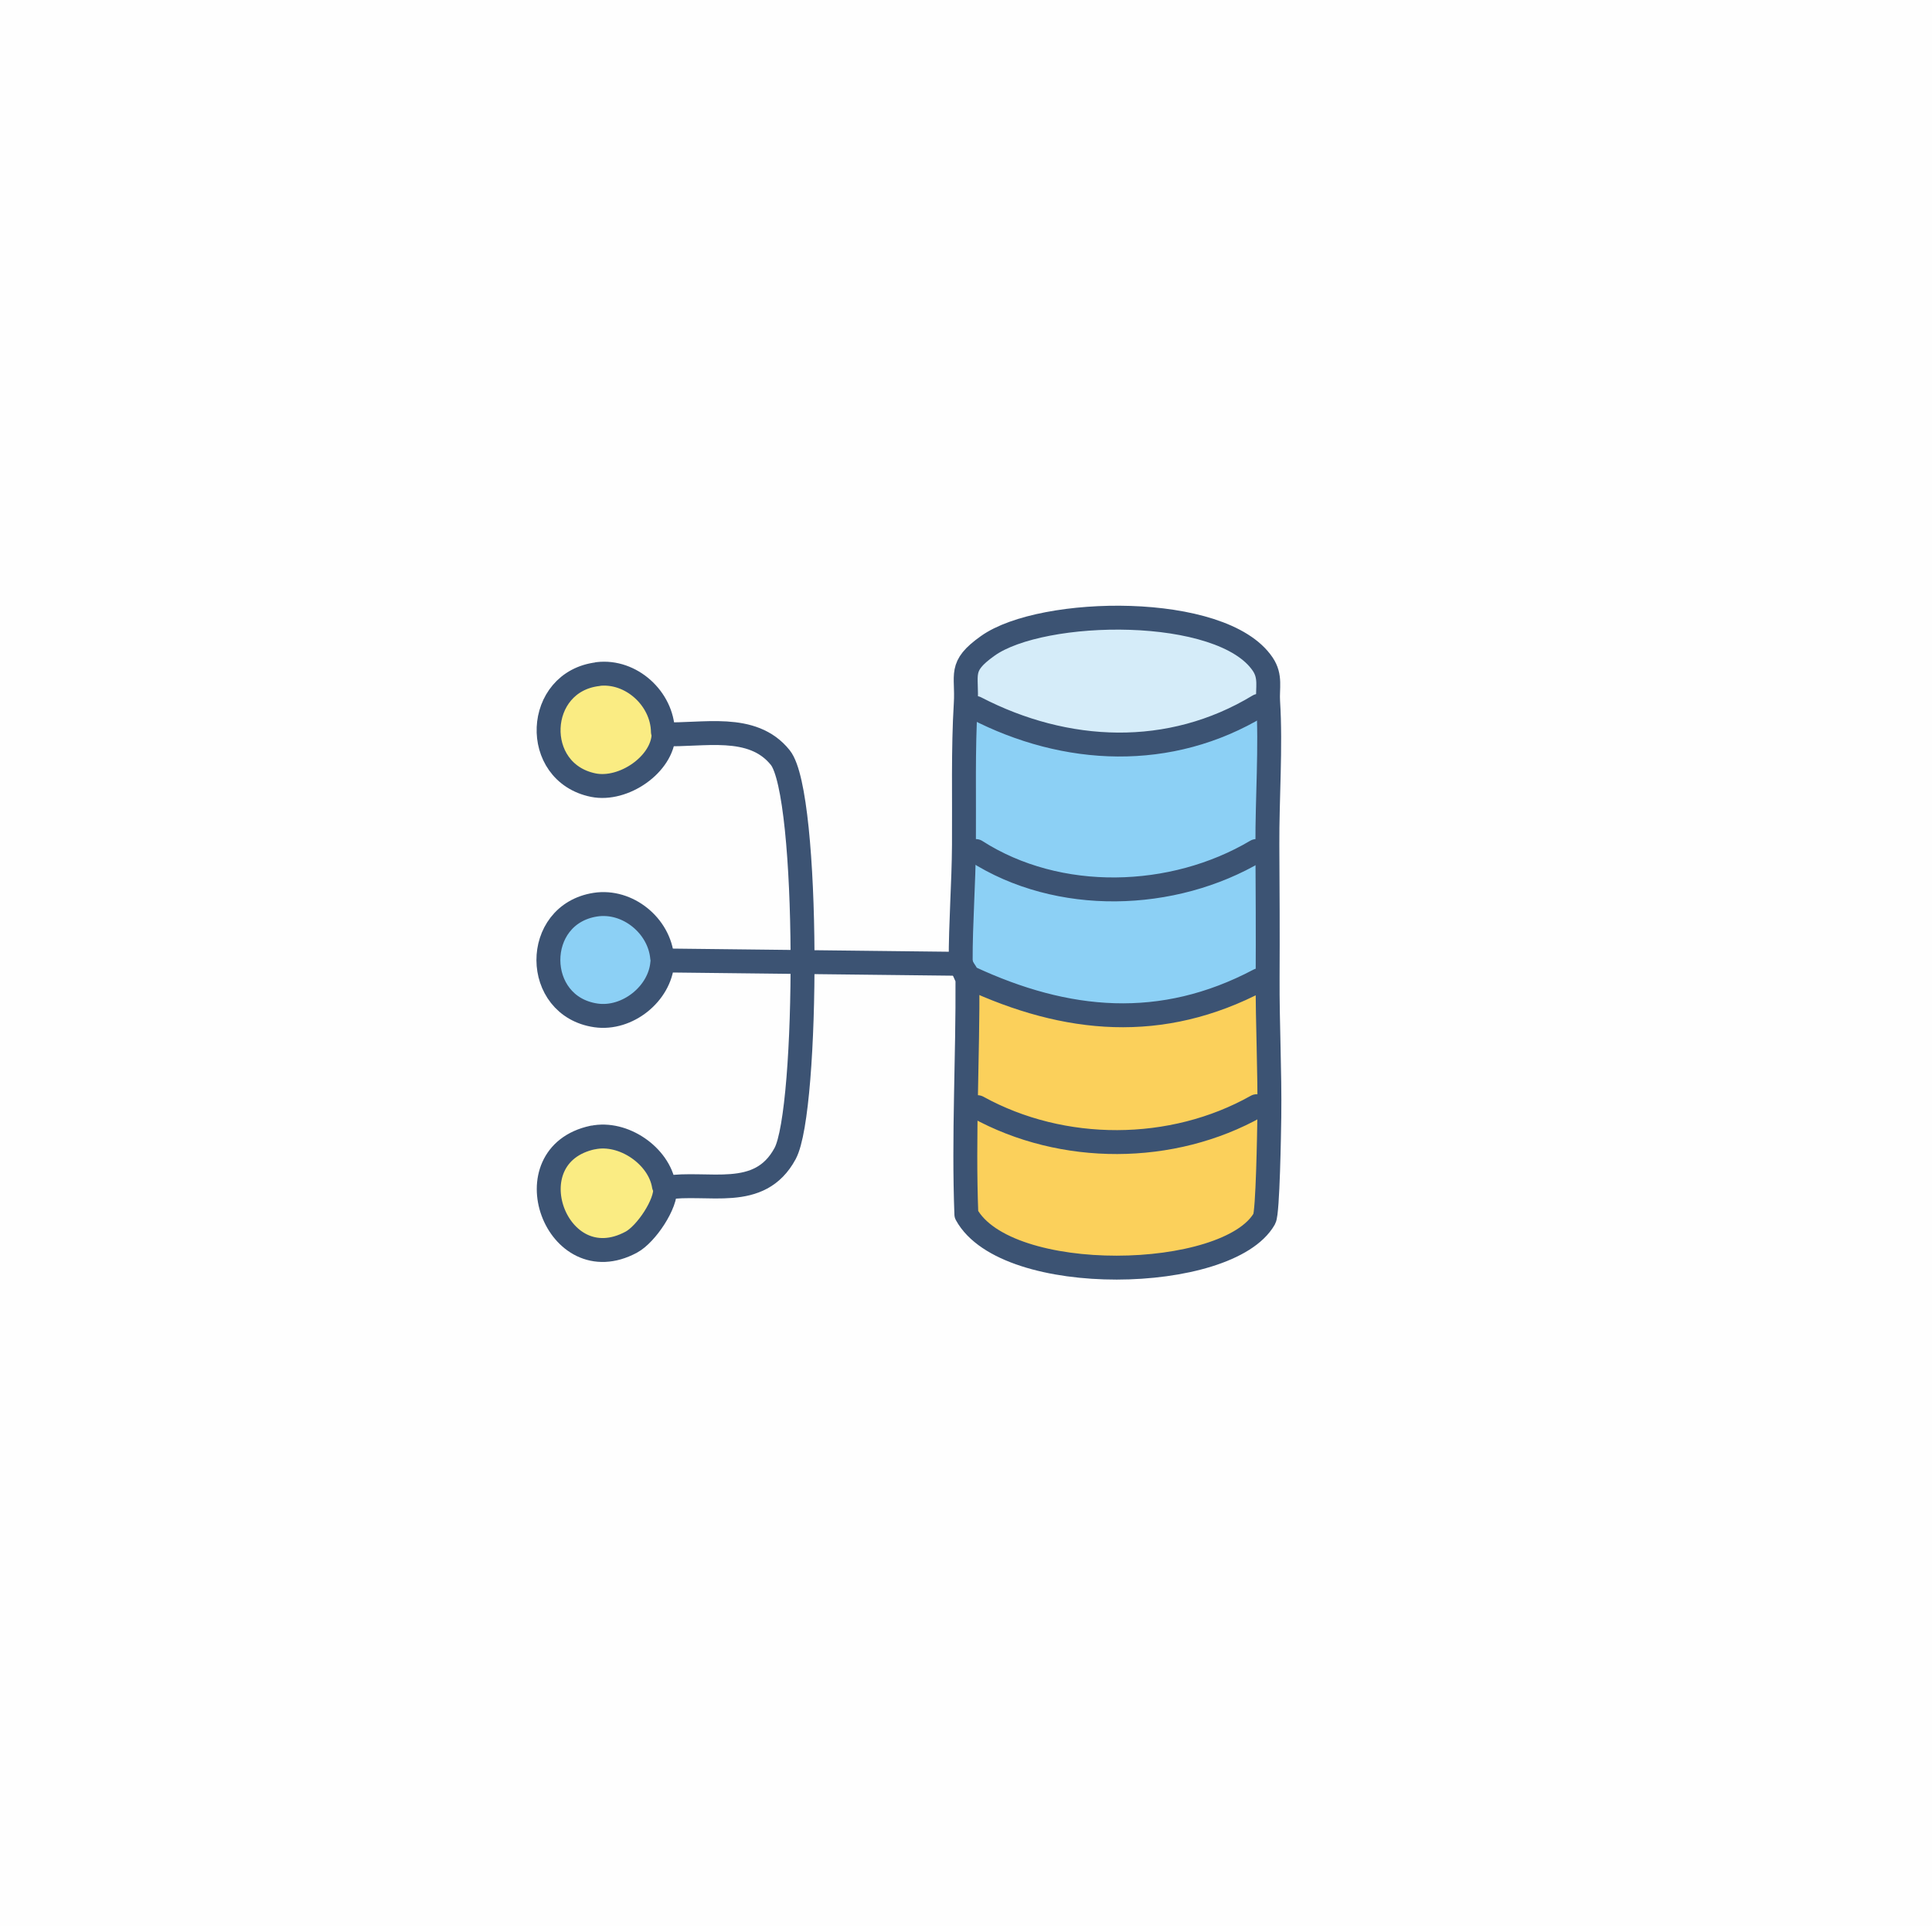
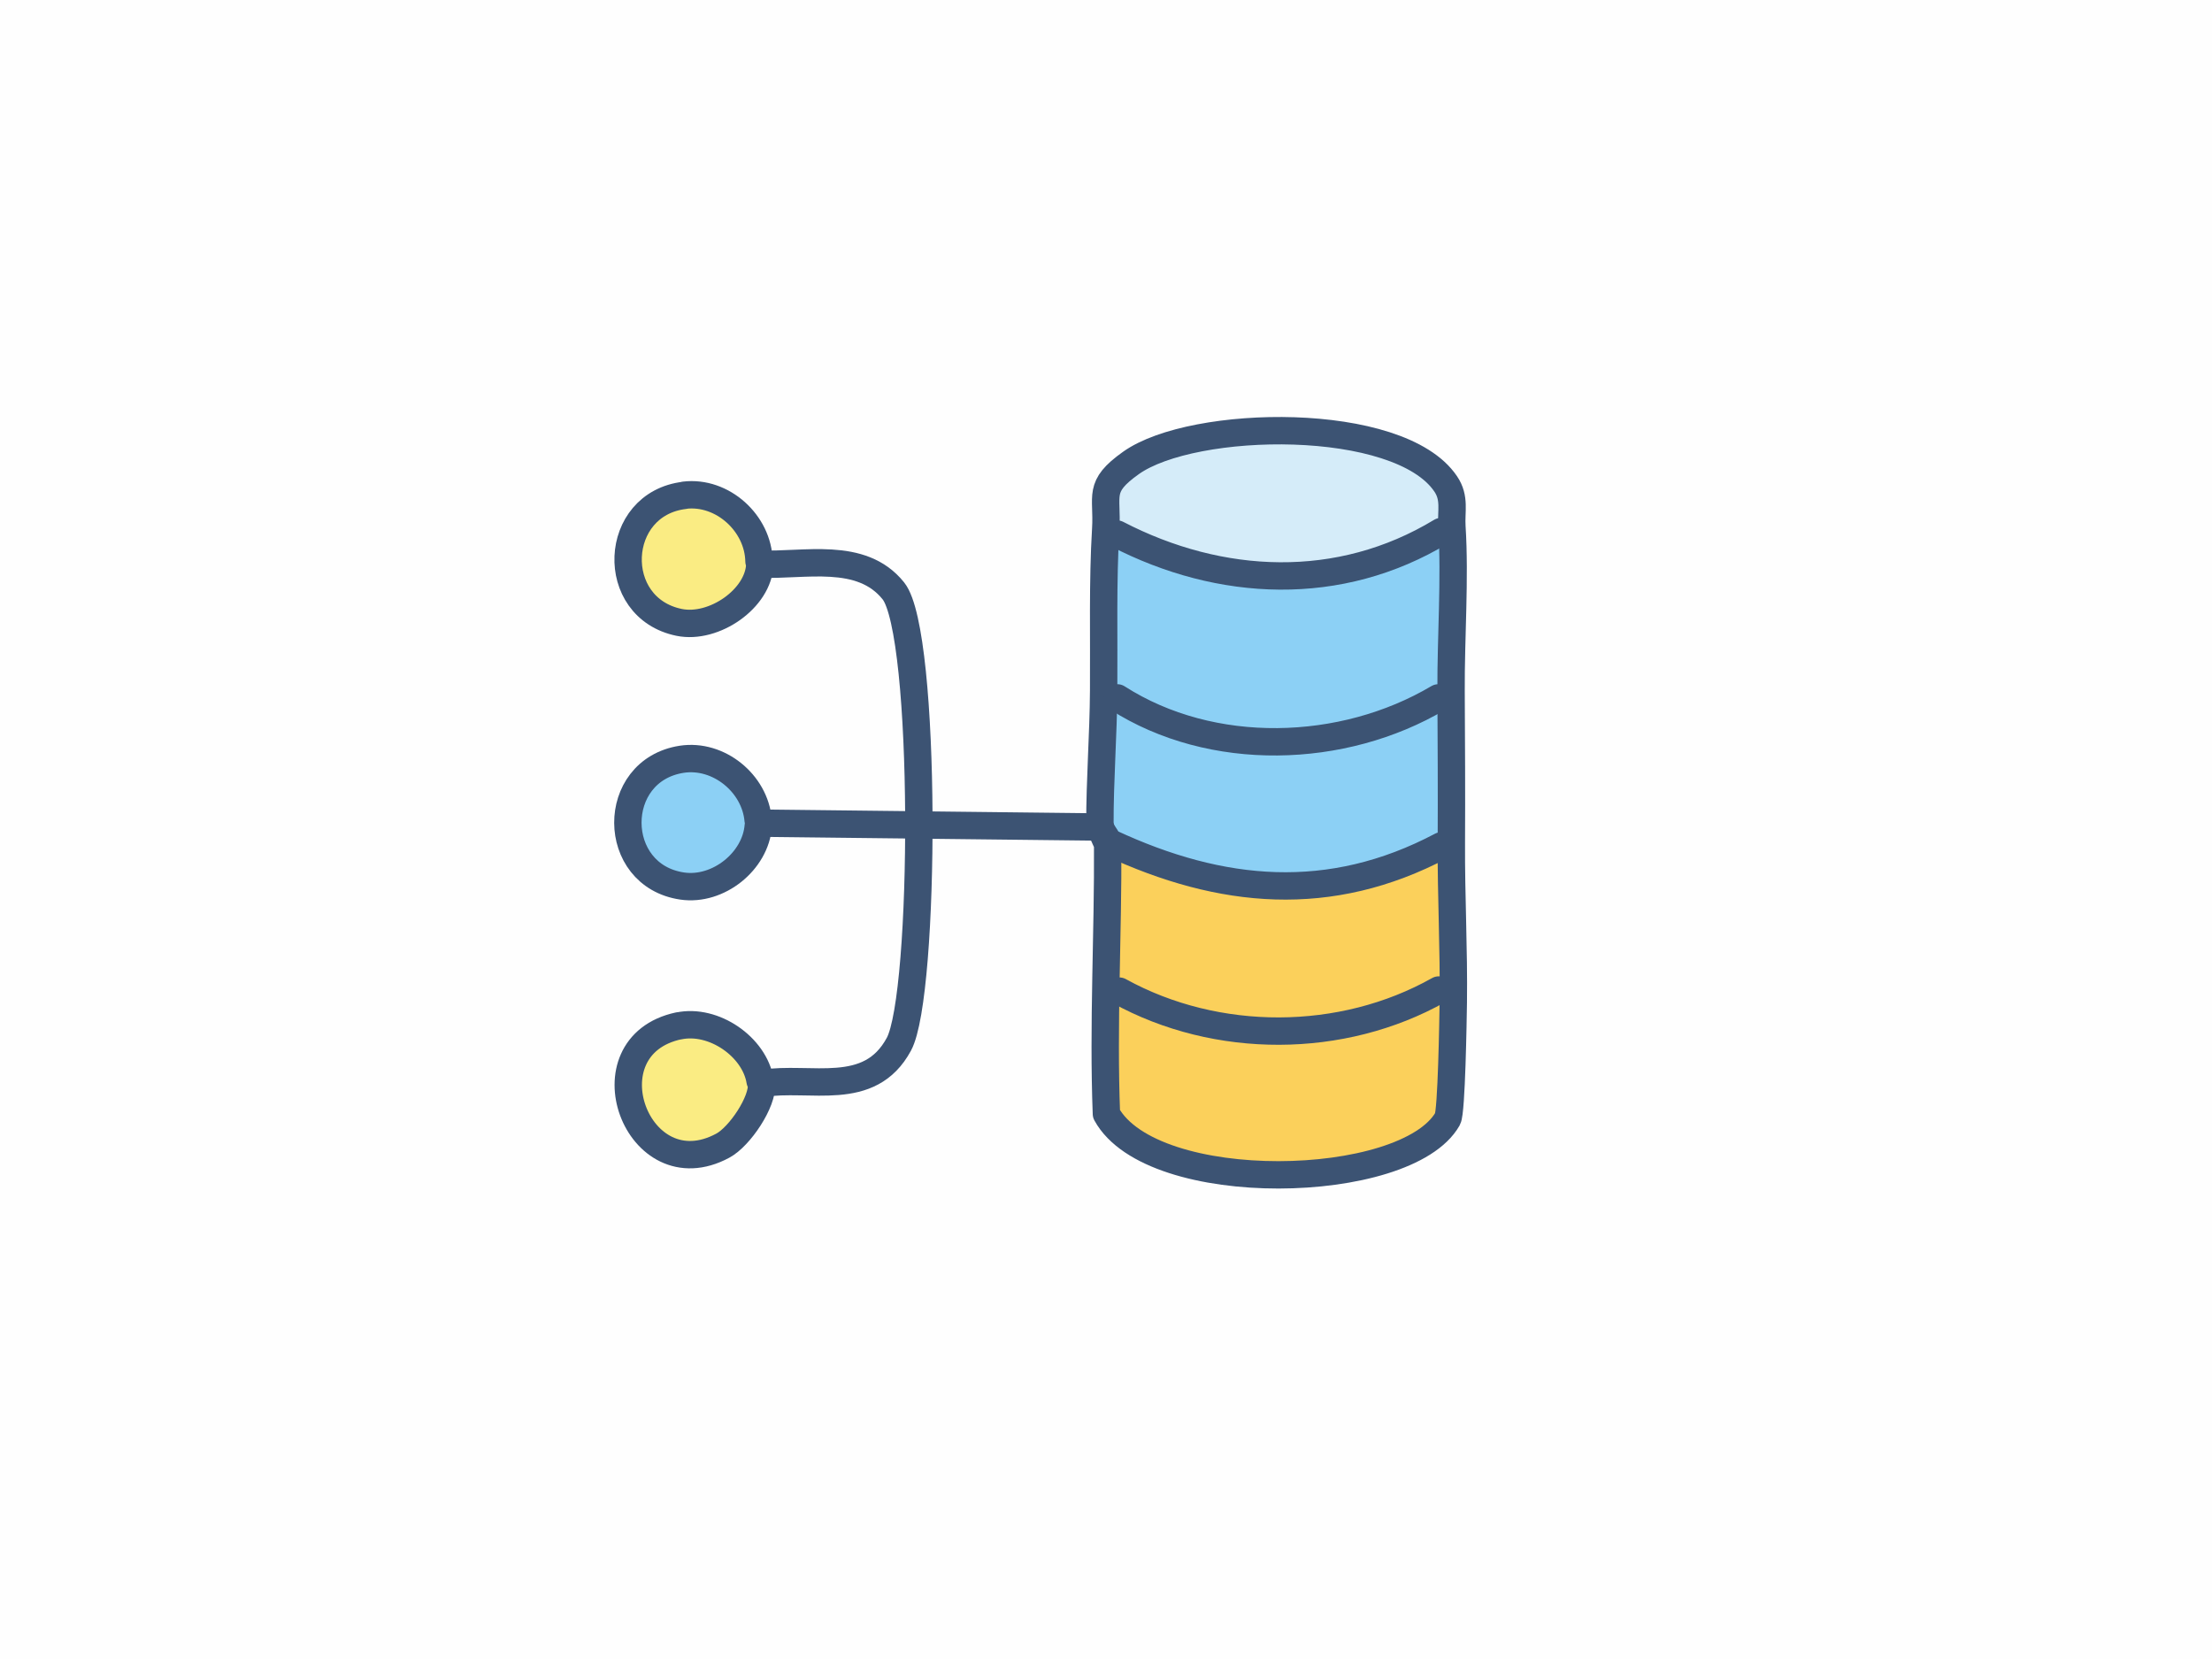
- <svg xmlns="http://www.w3.org/2000/svg" id="Layer_1" version="1.1" viewBox="0 0 160 160">
+ <svg xmlns="http://www.w3.org/2000/svg" id="Layer_1" version="1.1" viewBox="0 0 160 120">
  <defs>
    <style>
      .st0 {
        fill: #faec83;
      }

      .st0, .st1 {
        stroke: #3c5373;
        stroke-linecap: round;
        stroke-linejoin: round;
        stroke-width: 1.98px;
      }

      .st1 {
        fill: none;
      }

      .st2 {
        fill: #fbd05b;
      }

      .st3 {
        fill: #d5ecf9;
      }

      .st4 {
        fill: #fefefe;
      }

      .st5 {
        fill: #8cd0f5;
      }
    </style>
  </defs>
  <g id="Generative_Object">
    <g>
-       <rect class="st4" x="-23.06" y="-.5" width="206.13" height="160" />
+       <rect class="st4" x="-23.06" y="-20.5" width="206.13" height="160" />
      <g>
        <g>
-           <path class="st2" d="M104.99,80.97c-.02,3.86.19,7.73.14,11.57-.02,1.2-.12,7.89-.41,8.4-3,5.26-21.38,5.66-24.68-.36-.25-6.5.13-13.01.09-19.51,0-.06,0-.12,0-.19l.19.09c8.01,3.73,15.88,4.47,23.94.21l.73-.21Z" />
-           <path class="st5" d="M104.97,69.97c-.42-.02-.63.33-.93.51-6.9,4.09-16.39,4.38-23.22,0-.3-.19-.55-.53-.98-.52.03-3.8-.08-7.93.15-11.69.34-.09.53.21.82.36,7.47,3.87,16.09,4.27,23.44-.18l.79-.36c.24,3.76-.08,8.04-.06,11.88Z" />
-           <path class="st5" d="M104.97,69.97c.02,3.66.04,7.33.02,10.99l-.73.21c-8.06,4.26-15.93,3.52-23.94-.21l-.19-.09c0-.06-.09-.12-.09-.18,0-.17-.38-.54-.38-.71,0-.06-.09-.12-.09-.18s0-.12,0-.18c-.02-3.22.25-6.46.27-9.68.44,0,.69.33.98.52,6.83,4.38,16.32,4.09,23.22,0,.3-.18.51-.53.93-.51Z" />
-           <path class="st3" d="M105.03,58.09l-.79.36c-7.35,4.45-15.97,4.05-23.44.18-.29-.15-.48-.45-.82-.36.15-2.45-.63-3.04,1.82-4.78,4.5-3.21,19.4-3.48,22.77,1.51.7,1.03.38,1.98.45,3.09Z" />
+           <path class="st2" d="M104.99,60.97c-.02,3.86.19,7.73.14,11.57-.02,1.2-.12,7.89-.41,8.4-3,5.26-21.38,5.66-24.68-.36-.25-6.5.13-13.01.09-19.51v-.19l.19.09c8.01,3.73,15.88,4.47,23.94.21,0,0,.73-.21.73-.21Z" />
+           <path class="st5" d="M104.97,49.97c-.42-.02-.63.33-.93.51-6.9,4.09-16.39,4.38-23.22,0-.3-.19-.55-.53-.98-.52.03-3.8-.08-7.93.15-11.69.34-.09.53.21.82.36,7.47,3.87,16.09,4.27,23.44-.18l.79-.36c.24,3.76-.08,8.04-.06,11.88h-.01Z" />
+           <path class="st5" d="M104.97,49.97c.02,3.66.04,7.33.02,10.99l-.73.21c-8.06,4.26-15.93,3.52-23.94-.21l-.19-.09c0-.06-.09-.12-.09-.18,0-.17-.38-.54-.38-.71,0-.06-.09-.12-.09-.18v-.18c-.02-3.22.25-6.46.27-9.68.44,0,.69.33.98.52,6.83,4.38,16.32,4.09,23.22,0,.3-.18.51-.53.93-.51v.02Z" />
+           <path class="st3" d="M105.03,38.09l-.79.36c-7.35,4.45-15.97,4.05-23.44.18-.29-.15-.48-.45-.82-.36.15-2.45-.63-3.04,1.82-4.78,4.5-3.21,19.4-3.48,22.77,1.51.7,1.03.38,1.98.45,3.09h.01Z" />
        </g>
-         <path class="st5" d="M49.31,74.93c2.67-.41,5.3,1.74,5.53,4.41l.07.21-.06.19c-.18,2.57-2.89,4.75-5.5,4.37-5.22-.76-5.26-8.36-.04-9.17Z" />
-         <path class="st0" d="M49.09,94.21c2.53-.54,5.49,1.51,5.89,3.98.01.07.09.12.1.18.13,1.31-1.58,3.85-2.8,4.5-6.2,3.34-10.07-7.2-3.18-8.67Z" />
-         <path class="st0" d="M49.51,55.82c2.75-.33,5.34,2.03,5.39,4.78,0,.07.06.14.06.21-.08,2.49-3.32,4.72-5.83,4.21-5.15-1.05-4.83-8.58.39-9.19Z" />
+         <path class="st5" d="M49.31,54.93c2.67-.41,5.3,1.74,5.53,4.41l.07.21-.06.19c-.18,2.57-2.89,4.75-5.5,4.37-5.22-.76-5.26-8.36-.04-9.17h0Z" />
+         <path class="st0" d="M49.09,74.21c2.53-.54,5.49,1.51,5.89,3.98,0,.07.09.12.1.18.13,1.31-1.58,3.85-2.8,4.5-6.2,3.34-10.07-7.2-3.18-8.67h0Z" />
+         <path class="st0" d="M49.51,35.82c2.75-.33,5.34,2.03,5.39,4.78,0,.07.06.14.06.21-.08,2.49-3.32,4.72-5.83,4.21-5.15-1.05-4.83-8.58.39-9.19h0Z" />
      </g>
    </g>
    <g>
-       <path class="st1" d="M80.96,91.69c7.04,3.88,16.11,3.86,23.11-.08" />
-       <path class="st1" d="M79.56,79.82v-.18c-.01-3.22.25-6.46.27-9.68.03-3.8-.08-7.93.15-11.69.15-2.45-.63-3.04,1.82-4.78,4.5-3.21,19.4-3.48,22.77,1.51.7,1.03.38,1.98.45,3.09.24,3.76-.08,8.04-.06,11.88s.04,7.33.02,10.99c-.02,3.86.19,7.73.14,11.57-.02,1.2-.12,7.89-.41,8.4-3,5.26-21.38,5.66-24.68-.36-.25-6.5.13-13.01.09-19.51l-.56-1.25Z" />
-       <path class="st1" d="M80.8,58.63c7.47,3.87,16.09,4.27,23.44-.18" />
-       <path class="st1" d="M54.91,79.54c0-.07-.06-.13-.07-.21-.23-2.67-2.86-4.82-5.53-4.41-5.22.81-5.18,8.41.04,9.17,2.61.38,5.31-1.8,5.5-4.37,0-.07.07-.13.06-.19Z" />
-       <path class="st1" d="M80.13,80.88l-.09-.18c0-.17-.38-.54-.38-.71l-.09-.18" />
-       <path class="st1" d="M80.13,80.88l.19.09c8.01,3.73,15.88,4.47,23.94.21" />
-       <path class="st1" d="M54.96,60.8c3.21.14,7.34-.96,9.66,1.94,2.44,3.05,2.34,29.19.4,32.79-2.13,3.95-6.37,2.27-9.93,2.84" />
-       <line class="st1" x1="54.91" y1="79.54" x2="79.56" y2="79.82" />
-       <path class="st1" d="M104.04,70.48c-6.9,4.09-16.39,4.38-23.22,0" />
+       <path class="st1" d="M80.96,71.69c7.04,3.88,16.11,3.86,23.11-.08" />
+       <path class="st1" d="M79.56,59.82v-.18c-.01-3.22.25-6.46.27-9.68.03-3.8-.08-7.93.15-11.69.15-2.45-.63-3.04,1.82-4.78,4.5-3.21,19.4-3.48,22.77,1.51.7,1.03.38,1.98.45,3.09.24,3.76-.08,8.04-.06,11.88s.04,7.33.02,10.99c-.02,3.86.19,7.73.14,11.57-.02,1.2-.12,7.89-.41,8.4-3,5.26-21.38,5.66-24.68-.36-.25-6.5.13-13.01.09-19.51l-.56-1.25h0Z" />
+       <path class="st1" d="M80.8,38.63c7.47,3.87,16.09,4.27,23.44-.18" />
+       <path class="st1" d="M54.91,59.54c0-.07-.06-.13-.07-.21-.23-2.67-2.86-4.82-5.53-4.41-5.22.81-5.18,8.41.04,9.17,2.61.38,5.31-1.8,5.5-4.37,0-.07.07-.13.06-.19h0Z" />
+       <path class="st1" d="M80.13,60.88l-.09-.18c0-.17-.38-.54-.38-.71l-.09-.18" />
+       <path class="st1" d="M80.13,60.88l.19.09c8.01,3.73,15.88,4.47,23.94.21" />
+       <path class="st1" d="M54.96,40.8c3.21.14,7.34-.96,9.66,1.94,2.44,3.05,2.34,29.19.4,32.79-2.13,3.95-6.37,2.27-9.93,2.84" />
+       <line class="st1" x1="54.91" y1="59.54" x2="79.56" y2="59.82" />
+       <path class="st1" d="M104.04,50.48c-6.9,4.09-16.39,4.38-23.22,0" />
    </g>
  </g>
</svg>
